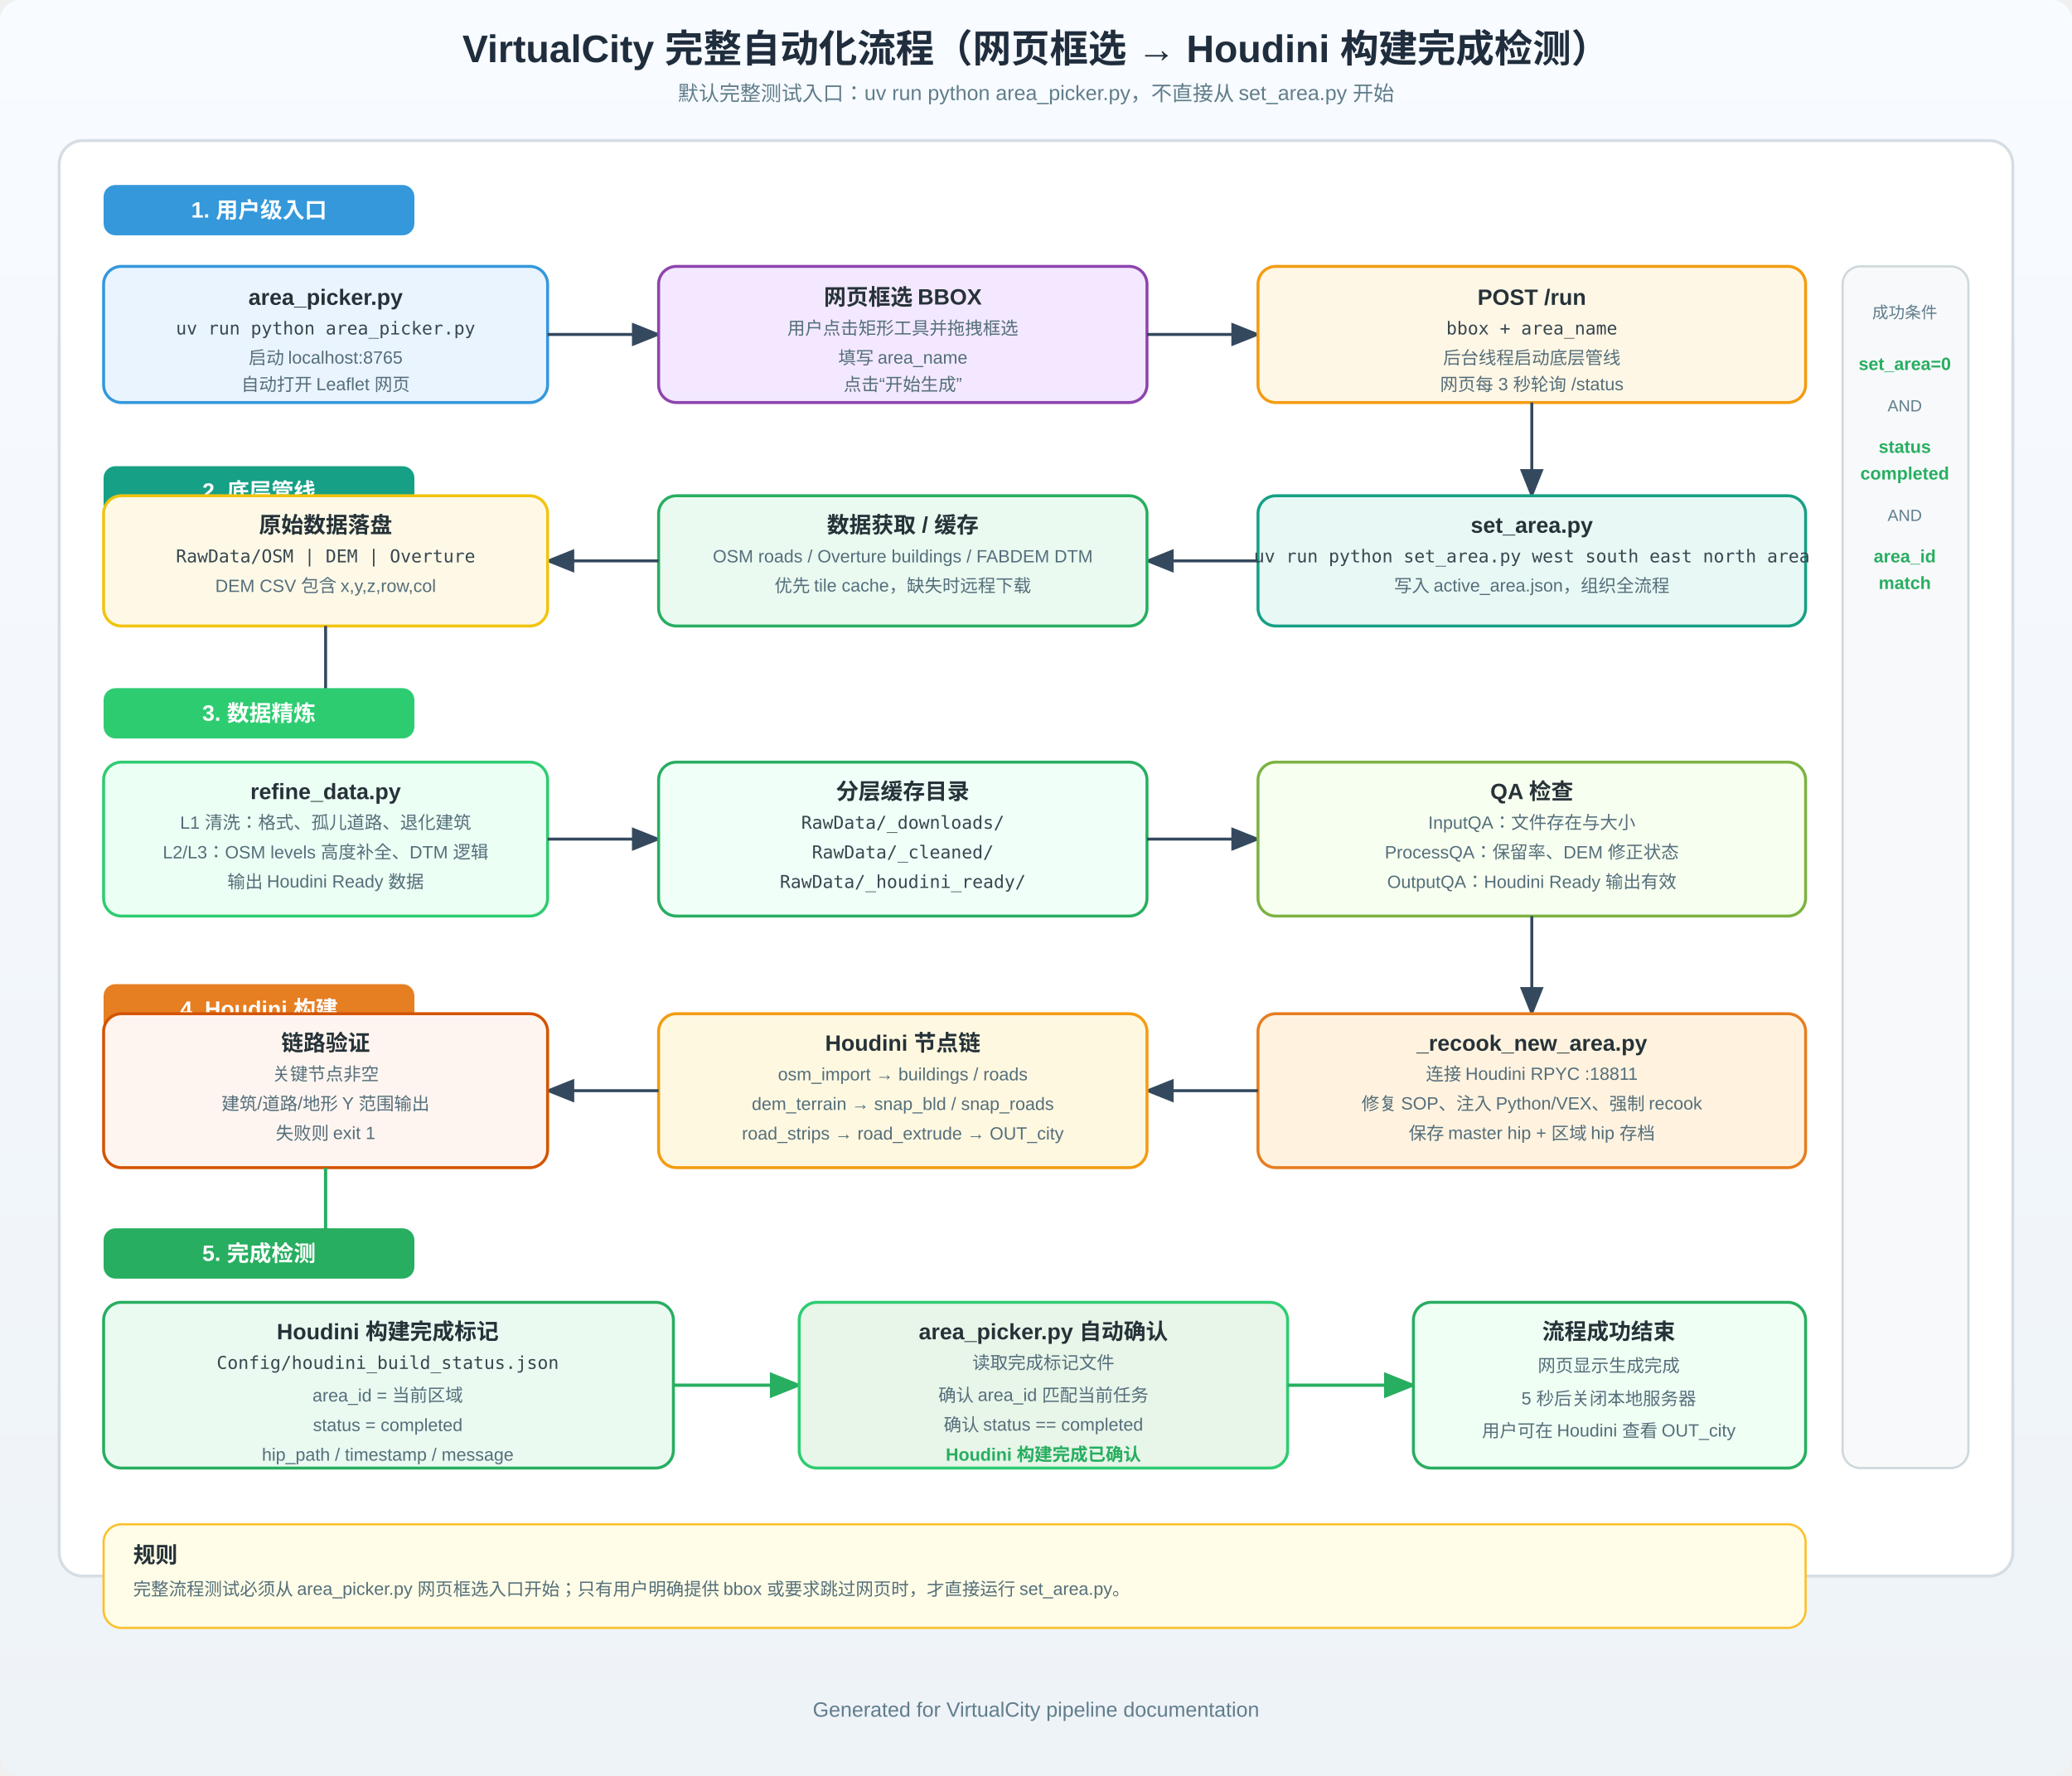
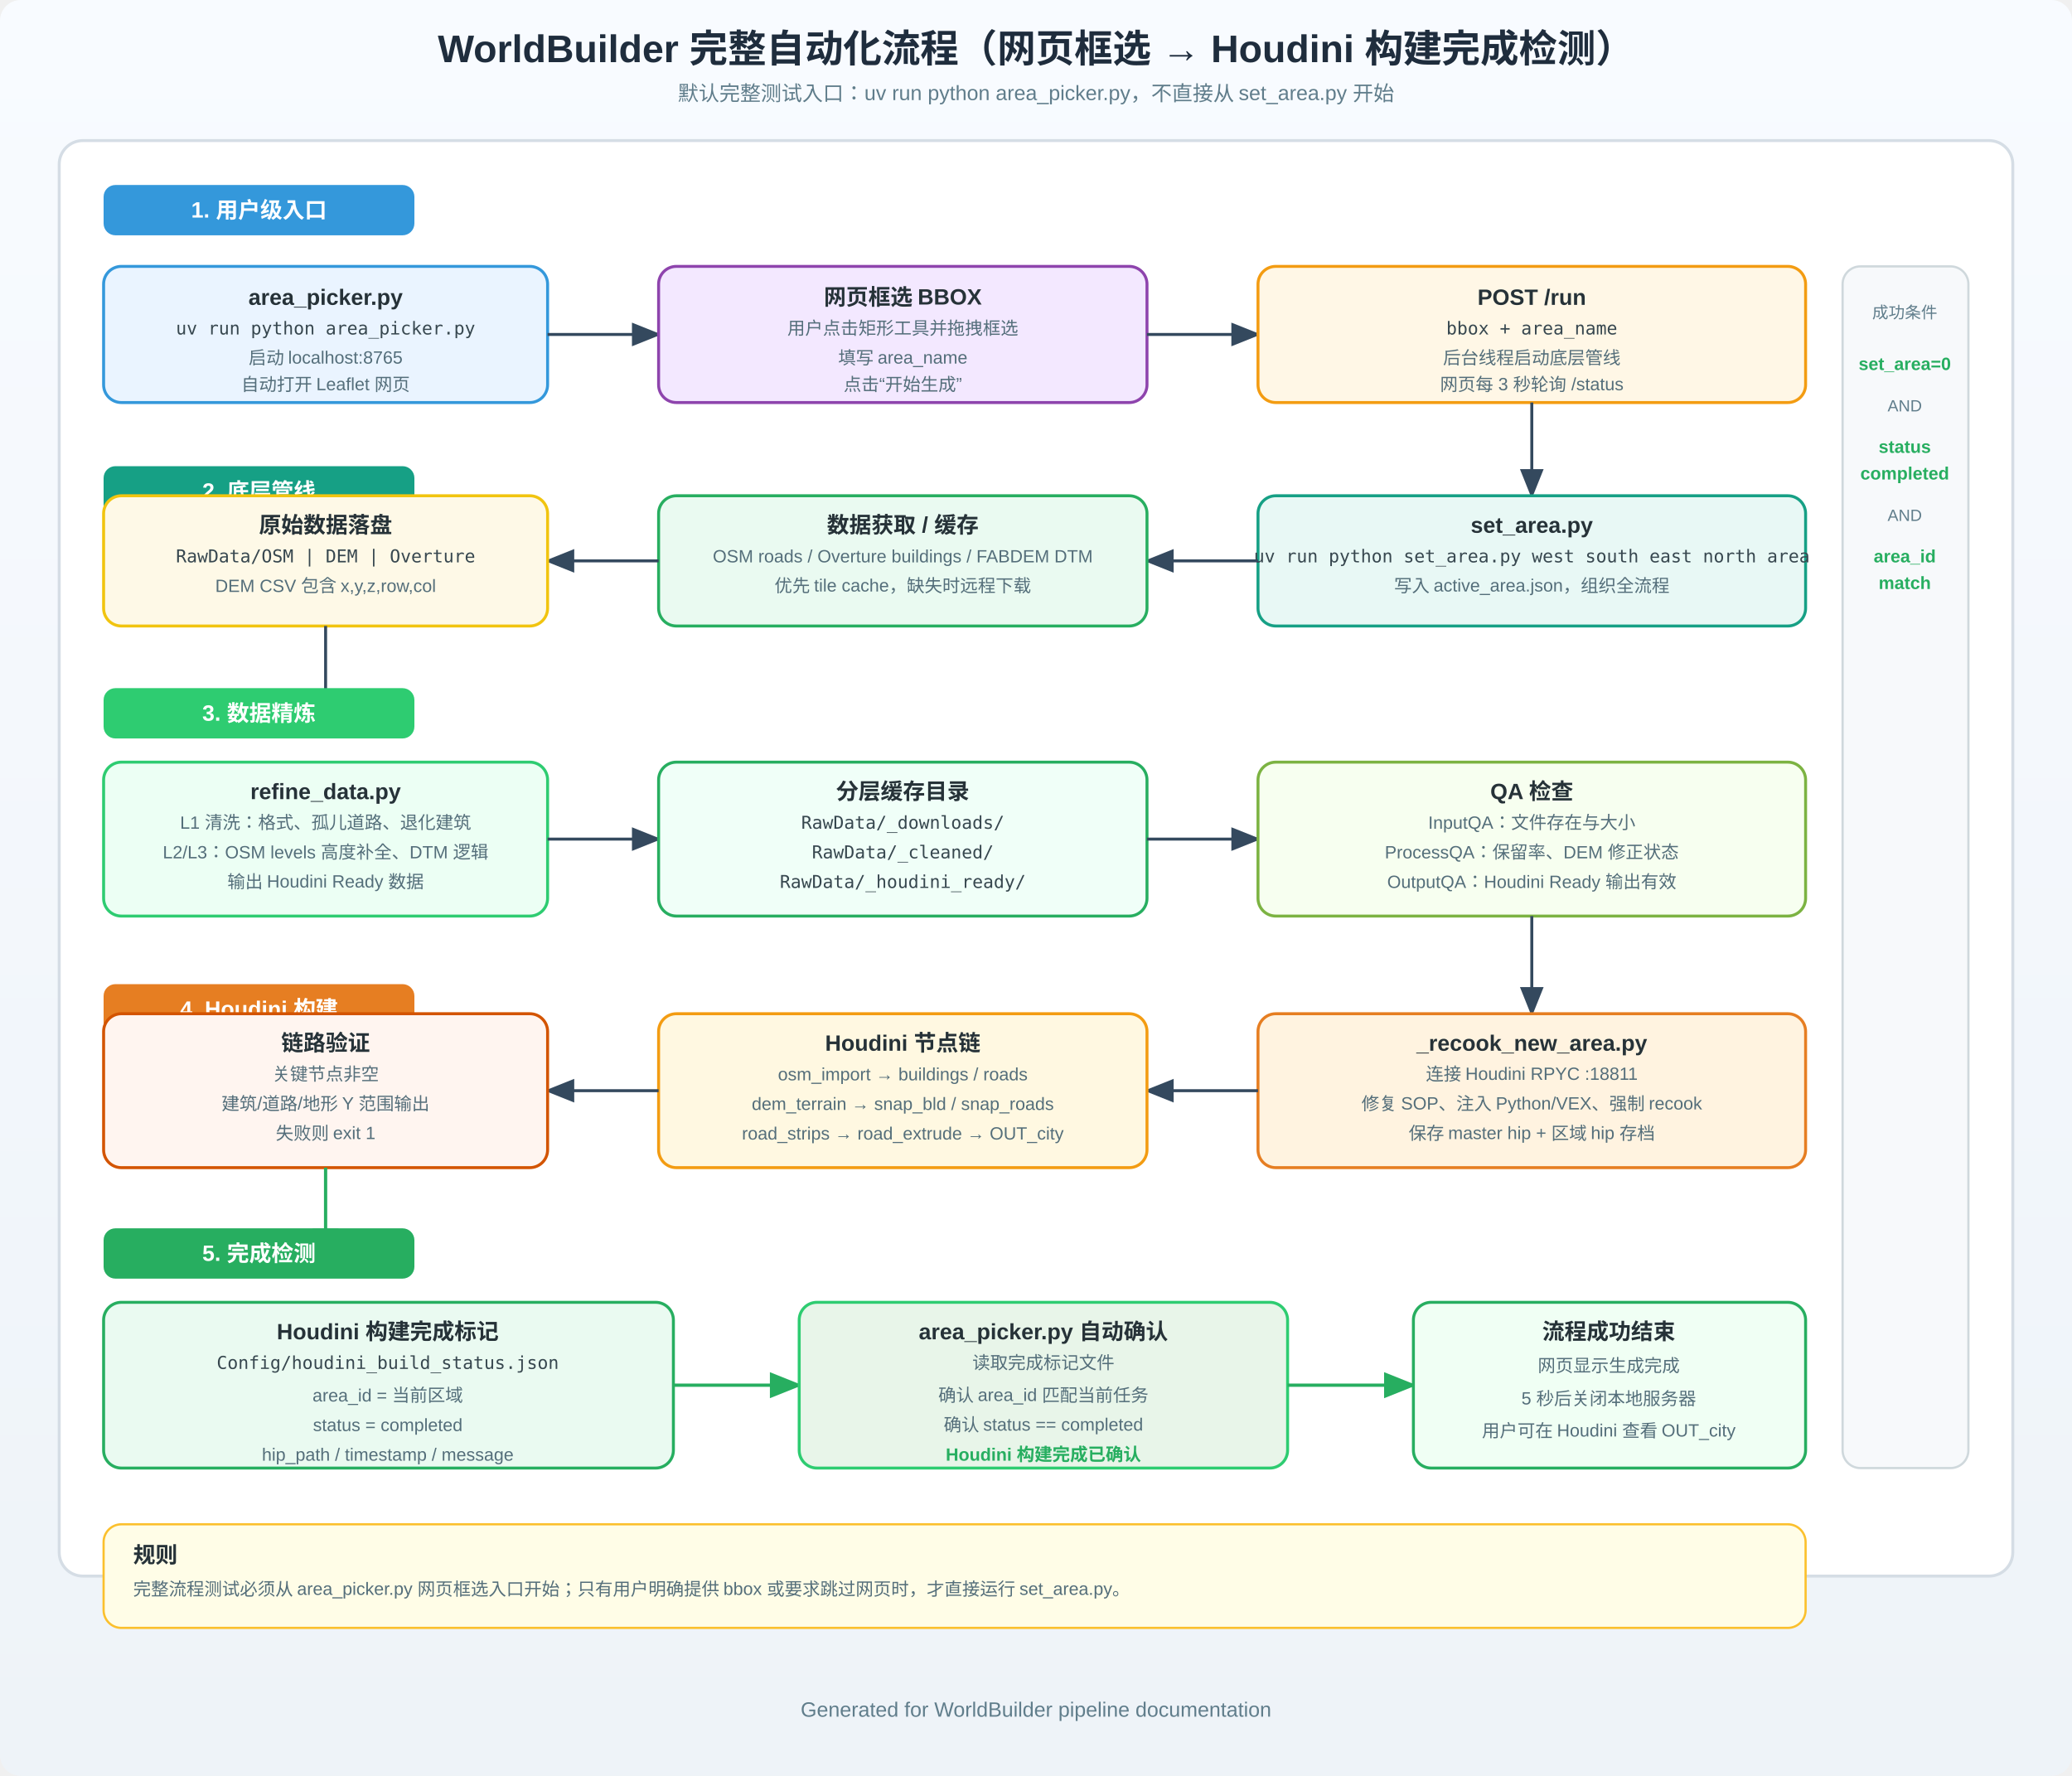
<svg xmlns="http://www.w3.org/2000/svg" viewBox="0 0 1400 1200" font-family="Microsoft YaHei, PingFang SC, Segoe UI, Arial, sans-serif">
  <defs>
    <marker id="arrow" markerWidth="10" markerHeight="8" refX="9" refY="4" orient="auto">
      <path d="M0,0 L10,4 L0,8 Z" fill="#34495e" />
    </marker>
    <marker id="arrowGreen" markerWidth="10" markerHeight="8" refX="9" refY="4" orient="auto">
      <path d="M0,0 L10,4 L0,8 Z" fill="#27ae60" />
    </marker>
    <linearGradient id="bg" x1="0" y1="0" x2="0" y2="1">
      <stop offset="0%" stop-color="#f8fbff" />
      <stop offset="100%" stop-color="#eef3f8" />
    </linearGradient>
    <style>
      .title { font-size: 26px; font-weight: 700; fill: #1f2d3d; }
      .subtitle { font-size: 14px; fill: #607d8b; }
      .lane-title { font-size: 15px; font-weight: 700; fill: white; }
      .box-title { font-size: 15px; font-weight: 700; fill: #263238; }
      .box-text { font-size: 12px; fill: #546e7a; }
      .small { font-size: 11px; fill: #607d8b; }
      .code { font-family: Consolas, Cascadia Mono, monospace; font-size: 12px; fill: #37474f; }
      .ok { fill: #27ae60; font-weight: 700; }
      .warn { fill: #e67e22; font-weight: 700; }
      .fail { fill: #c0392b; font-weight: 700; }
      .line { stroke: #34495e; stroke-width: 2; fill: none; marker-end: url(#arrow); }
      .line-ok { stroke: #27ae60; stroke-width: 2.2; fill: none; marker-end: url(#arrowGreen); }
      .dash { stroke-dasharray: 7 5; }
    </style>
  </defs>
  <rect width="1400" height="1200" rx="14" fill="url(#bg)" />
-   <text x="700" y="42" text-anchor="middle" class="title">VirtualCity 完整自动化流程（网页框选 → Houdini 构建完成检测）</text>
+   <text x="700" y="42" text-anchor="middle" class="title">WorldBuilder 完整自动化流程（网页框选 → Houdini 构建完成检测）</text>
  <text x="700" y="68" text-anchor="middle" class="subtitle">默认完整测试入口：uv run python area_picker.py，不直接从 set_area.py 开始</text>
  <rect x="40" y="95" width="1320" height="970" rx="16" fill="#ffffff" stroke="#d5dde5" stroke-width="2" />
  <rect x="70" y="125" width="210" height="34" rx="8" fill="#3498db" />
  <text x="175" y="147" text-anchor="middle" class="lane-title">1. 用户级入口</text>
  <rect x="70" y="180" width="300" height="92" rx="12" fill="#eaf4ff" stroke="#3498db" stroke-width="2" />
  <text x="220" y="206" text-anchor="middle" class="box-title">area_picker.py</text>
  <text x="220" y="226" text-anchor="middle" class="code">uv run python area_picker.py</text>
  <text x="220" y="246" text-anchor="middle" class="box-text">启动 localhost:8765</text>
  <text x="220" y="264" text-anchor="middle" class="box-text">自动打开 Leaflet 网页</text>
  <line x1="370" y1="226" x2="445" y2="226" class="line" />
  <rect x="445" y="180" width="330" height="92" rx="12" fill="#f3e8ff" stroke="#8e44ad" stroke-width="2" />
  <text x="610" y="206" text-anchor="middle" class="box-title">网页框选 BBOX</text>
  <text x="610" y="226" text-anchor="middle" class="box-text">用户点击矩形工具并拖拽框选</text>
  <text x="610" y="246" text-anchor="middle" class="box-text">填写 area_name</text>
  <text x="610" y="264" text-anchor="middle" class="box-text">点击“开始生成”</text>
  <line x1="775" y1="226" x2="850" y2="226" class="line" />
  <rect x="850" y="180" width="370" height="92" rx="12" fill="#fff7e6" stroke="#f39c12" stroke-width="2" />
  <text x="1035" y="206" text-anchor="middle" class="box-title">POST /run</text>
  <text x="1035" y="226" text-anchor="middle" class="code">bbox + area_name</text>
  <text x="1035" y="246" text-anchor="middle" class="box-text">后台线程启动底层管线</text>
  <text x="1035" y="264" text-anchor="middle" class="box-text">网页每 3 秒轮询 /status</text>
  <line x1="1035" y1="272" x2="1035" y2="335" class="line" />
  <rect x="70" y="315" width="210" height="34" rx="8" fill="#16a085" />
  <text x="175" y="337" text-anchor="middle" class="lane-title">2. 底层管线</text>
  <rect x="850" y="335" width="370" height="88" rx="12" fill="#e8f8f5" stroke="#16a085" stroke-width="2" />
  <text x="1035" y="360" text-anchor="middle" class="box-title">set_area.py</text>
  <text x="1035" y="380" text-anchor="middle" class="code">uv run python set_area.py west south east north area</text>
  <text x="1035" y="400" text-anchor="middle" class="box-text">写入 active_area.json，组织全流程</text>
  <line x1="850" y1="379" x2="775" y2="379" class="line" />
  <rect x="445" y="335" width="330" height="88" rx="12" fill="#eafaf1" stroke="#27ae60" stroke-width="2" />
  <text x="610" y="360" text-anchor="middle" class="box-title">数据获取 / 缓存</text>
  <text x="610" y="380" text-anchor="middle" class="box-text">OSM roads / Overture buildings / FABDEM DTM</text>
  <text x="610" y="400" text-anchor="middle" class="box-text">优先 tile cache，缺失时远程下载</text>
  <line x1="445" y1="379" x2="370" y2="379" class="line" />
  <rect x="70" y="335" width="300" height="88" rx="12" fill="#fef9e7" stroke="#f1c40f" stroke-width="2" />
  <text x="220" y="360" text-anchor="middle" class="box-title">原始数据落盘</text>
  <text x="220" y="380" text-anchor="middle" class="code">RawData/OSM | DEM | Overture</text>
  <text x="220" y="400" text-anchor="middle" class="box-text">DEM CSV 包含 x,y,z,row,col</text>
  <line x1="220" y1="423" x2="220" y2="485" class="line" />
  <rect x="70" y="465" width="210" height="34" rx="8" fill="#2ecc71" />
  <text x="175" y="487" text-anchor="middle" class="lane-title">3. 数据精炼</text>
  <rect x="70" y="515" width="300" height="104" rx="12" fill="#ecfff4" stroke="#2ecc71" stroke-width="2" />
  <text x="220" y="540" text-anchor="middle" class="box-title">refine_data.py</text>
  <text x="220" y="560" text-anchor="middle" class="box-text">L1 清洗：格式、孤儿道路、退化建筑</text>
  <text x="220" y="580" text-anchor="middle" class="box-text">L2/L3：OSM levels 高度补全、DTM 逻辑</text>
  <text x="220" y="600" text-anchor="middle" class="box-text">输出 Houdini Ready 数据</text>
  <line x1="370" y1="567" x2="445" y2="567" class="line" />
  <rect x="445" y="515" width="330" height="104" rx="12" fill="#f0fff8" stroke="#27ae60" stroke-width="2" />
  <text x="610" y="540" text-anchor="middle" class="box-title">分层缓存目录</text>
  <text x="610" y="560" text-anchor="middle" class="code">RawData/_downloads/</text>
  <text x="610" y="580" text-anchor="middle" class="code">RawData/_cleaned/</text>
  <text x="610" y="600" text-anchor="middle" class="code">RawData/_houdini_ready/</text>
  <line x1="775" y1="567" x2="850" y2="567" class="line" />
  <rect x="850" y="515" width="370" height="104" rx="12" fill="#f7fff0" stroke="#7cb342" stroke-width="2" />
  <text x="1035" y="540" text-anchor="middle" class="box-title">QA 检查</text>
  <text x="1035" y="560" text-anchor="middle" class="box-text">InputQA：文件存在与大小</text>
  <text x="1035" y="580" text-anchor="middle" class="box-text">ProcessQA：保留率、DEM 修正状态</text>
  <text x="1035" y="600" text-anchor="middle" class="box-text">OutputQA：Houdini Ready 输出有效</text>
  <line x1="1035" y1="619" x2="1035" y2="685" class="line" />
  <rect x="70" y="665" width="210" height="34" rx="8" fill="#e67e22" />
  <text x="175" y="687" text-anchor="middle" class="lane-title">4. Houdini 构建</text>
  <rect x="850" y="685" width="370" height="104" rx="12" fill="#fff3e0" stroke="#e67e22" stroke-width="2" />
  <text x="1035" y="710" text-anchor="middle" class="box-title">_recook_new_area.py</text>
  <text x="1035" y="730" text-anchor="middle" class="box-text">连接 Houdini RPYC :18811</text>
  <text x="1035" y="750" text-anchor="middle" class="box-text">修复 SOP、注入 Python/VEX、强制 recook</text>
  <text x="1035" y="770" text-anchor="middle" class="box-text">保存 master hip + 区域 hip 存档</text>
  <line x1="850" y1="737" x2="775" y2="737" class="line" />
  <rect x="445" y="685" width="330" height="104" rx="12" fill="#fff8e1" stroke="#f39c12" stroke-width="2" />
  <text x="610" y="710" text-anchor="middle" class="box-title">Houdini 节点链</text>
  <text x="610" y="730" text-anchor="middle" class="box-text">osm_import → buildings / roads</text>
  <text x="610" y="750" text-anchor="middle" class="box-text">dem_terrain → snap_bld / snap_roads</text>
  <text x="610" y="770" text-anchor="middle" class="box-text">road_strips → road_extrude → OUT_city</text>
  <line x1="445" y1="737" x2="370" y2="737" class="line" />
  <rect x="70" y="685" width="300" height="104" rx="12" fill="#fff5f0" stroke="#d35400" stroke-width="2" />
  <text x="220" y="710" text-anchor="middle" class="box-title">链路验证</text>
  <text x="220" y="730" text-anchor="middle" class="box-text">关键节点非空</text>
  <text x="220" y="750" text-anchor="middle" class="box-text">建筑/道路/地形 Y 范围输出</text>
  <text x="220" y="770" text-anchor="middle" class="box-text">失败则 exit 1</text>
  <line x1="220" y1="789" x2="220" y2="850" class="line-ok" />
  <rect x="70" y="830" width="210" height="34" rx="8" fill="#27ae60" />
  <text x="175" y="852" text-anchor="middle" class="lane-title">5. 完成检测</text>
  <rect x="70" y="880" width="385" height="112" rx="12" fill="#eafaf1" stroke="#27ae60" stroke-width="2" />
  <text x="262" y="905" text-anchor="middle" class="box-title">Houdini 构建完成标记</text>
  <text x="262" y="925" text-anchor="middle" class="code">Config/houdini_build_status.json</text>
  <text x="262" y="947" text-anchor="middle" class="box-text">area_id = 当前区域</text>
  <text x="262" y="967" text-anchor="middle" class="box-text">status = completed</text>
  <text x="262" y="987" text-anchor="middle" class="box-text">hip_path / timestamp / message</text>
  <line x1="455" y1="936" x2="540" y2="936" class="line-ok" />
  <rect x="540" y="880" width="330" height="112" rx="12" fill="#e8f5e9" stroke="#2ecc71" stroke-width="2" />
  <text x="705" y="905" text-anchor="middle" class="box-title">area_picker.py 自动确认</text>
  <text x="705" y="925" text-anchor="middle" class="box-text">读取完成标记文件</text>
  <text x="705" y="947" text-anchor="middle" class="box-text">确认 area_id 匹配当前任务</text>
  <text x="705" y="967" text-anchor="middle" class="box-text">确认 status == completed</text>
  <text x="705" y="987" text-anchor="middle" class="ok">Houdini 构建完成已确认</text>
  <line x1="870" y1="936" x2="955" y2="936" class="line-ok" />
  <rect x="955" y="880" width="265" height="112" rx="12" fill="#f0fff4" stroke="#27ae60" stroke-width="2" />
  <text x="1087" y="905" text-anchor="middle" class="box-title">流程成功结束</text>
  <text x="1087" y="927" text-anchor="middle" class="box-text">网页显示生成完成</text>
  <text x="1087" y="949" text-anchor="middle" class="box-text">5 秒后关闭本地服务器</text>
  <text x="1087" y="971" text-anchor="middle" class="box-text">用户可在 Houdini 查看 OUT_city</text>
  <rect x="70" y="1030" width="1150" height="70" rx="12" fill="#fffde7" stroke="#fbc02d" stroke-width="1.5" />
  <text x="90" y="1056" class="box-title">规则</text>
  <text x="90" y="1078" class="box-text">完整流程测试必须从 area_picker.py 网页框选入口开始；只有用户明确提供 bbox 或要求跳过网页时，才直接运行 set_area.py。</text>
  <rect x="1245" y="180" width="85" height="812" rx="12" fill="#f7f9fb" stroke="#cfd8dc" stroke-width="1.5" />
  <text x="1287" y="215" text-anchor="middle" class="small">成功条件</text>
  <text x="1287" y="250" text-anchor="middle" class="ok">set_area=0</text>
  <text x="1287" y="278" text-anchor="middle" class="small">AND</text>
  <text x="1287" y="306" text-anchor="middle" class="ok">status</text>
  <text x="1287" y="324" text-anchor="middle" class="ok">completed</text>
  <text x="1287" y="352" text-anchor="middle" class="small">AND</text>
  <text x="1287" y="380" text-anchor="middle" class="ok">area_id</text>
  <text x="1287" y="398" text-anchor="middle" class="ok">match</text>
-   <text x="700" y="1160" text-anchor="middle" class="subtitle">Generated for VirtualCity pipeline documentation</text>
+   <text x="700" y="1160" text-anchor="middle" class="subtitle">Generated for WorldBuilder pipeline documentation</text>
</svg>
